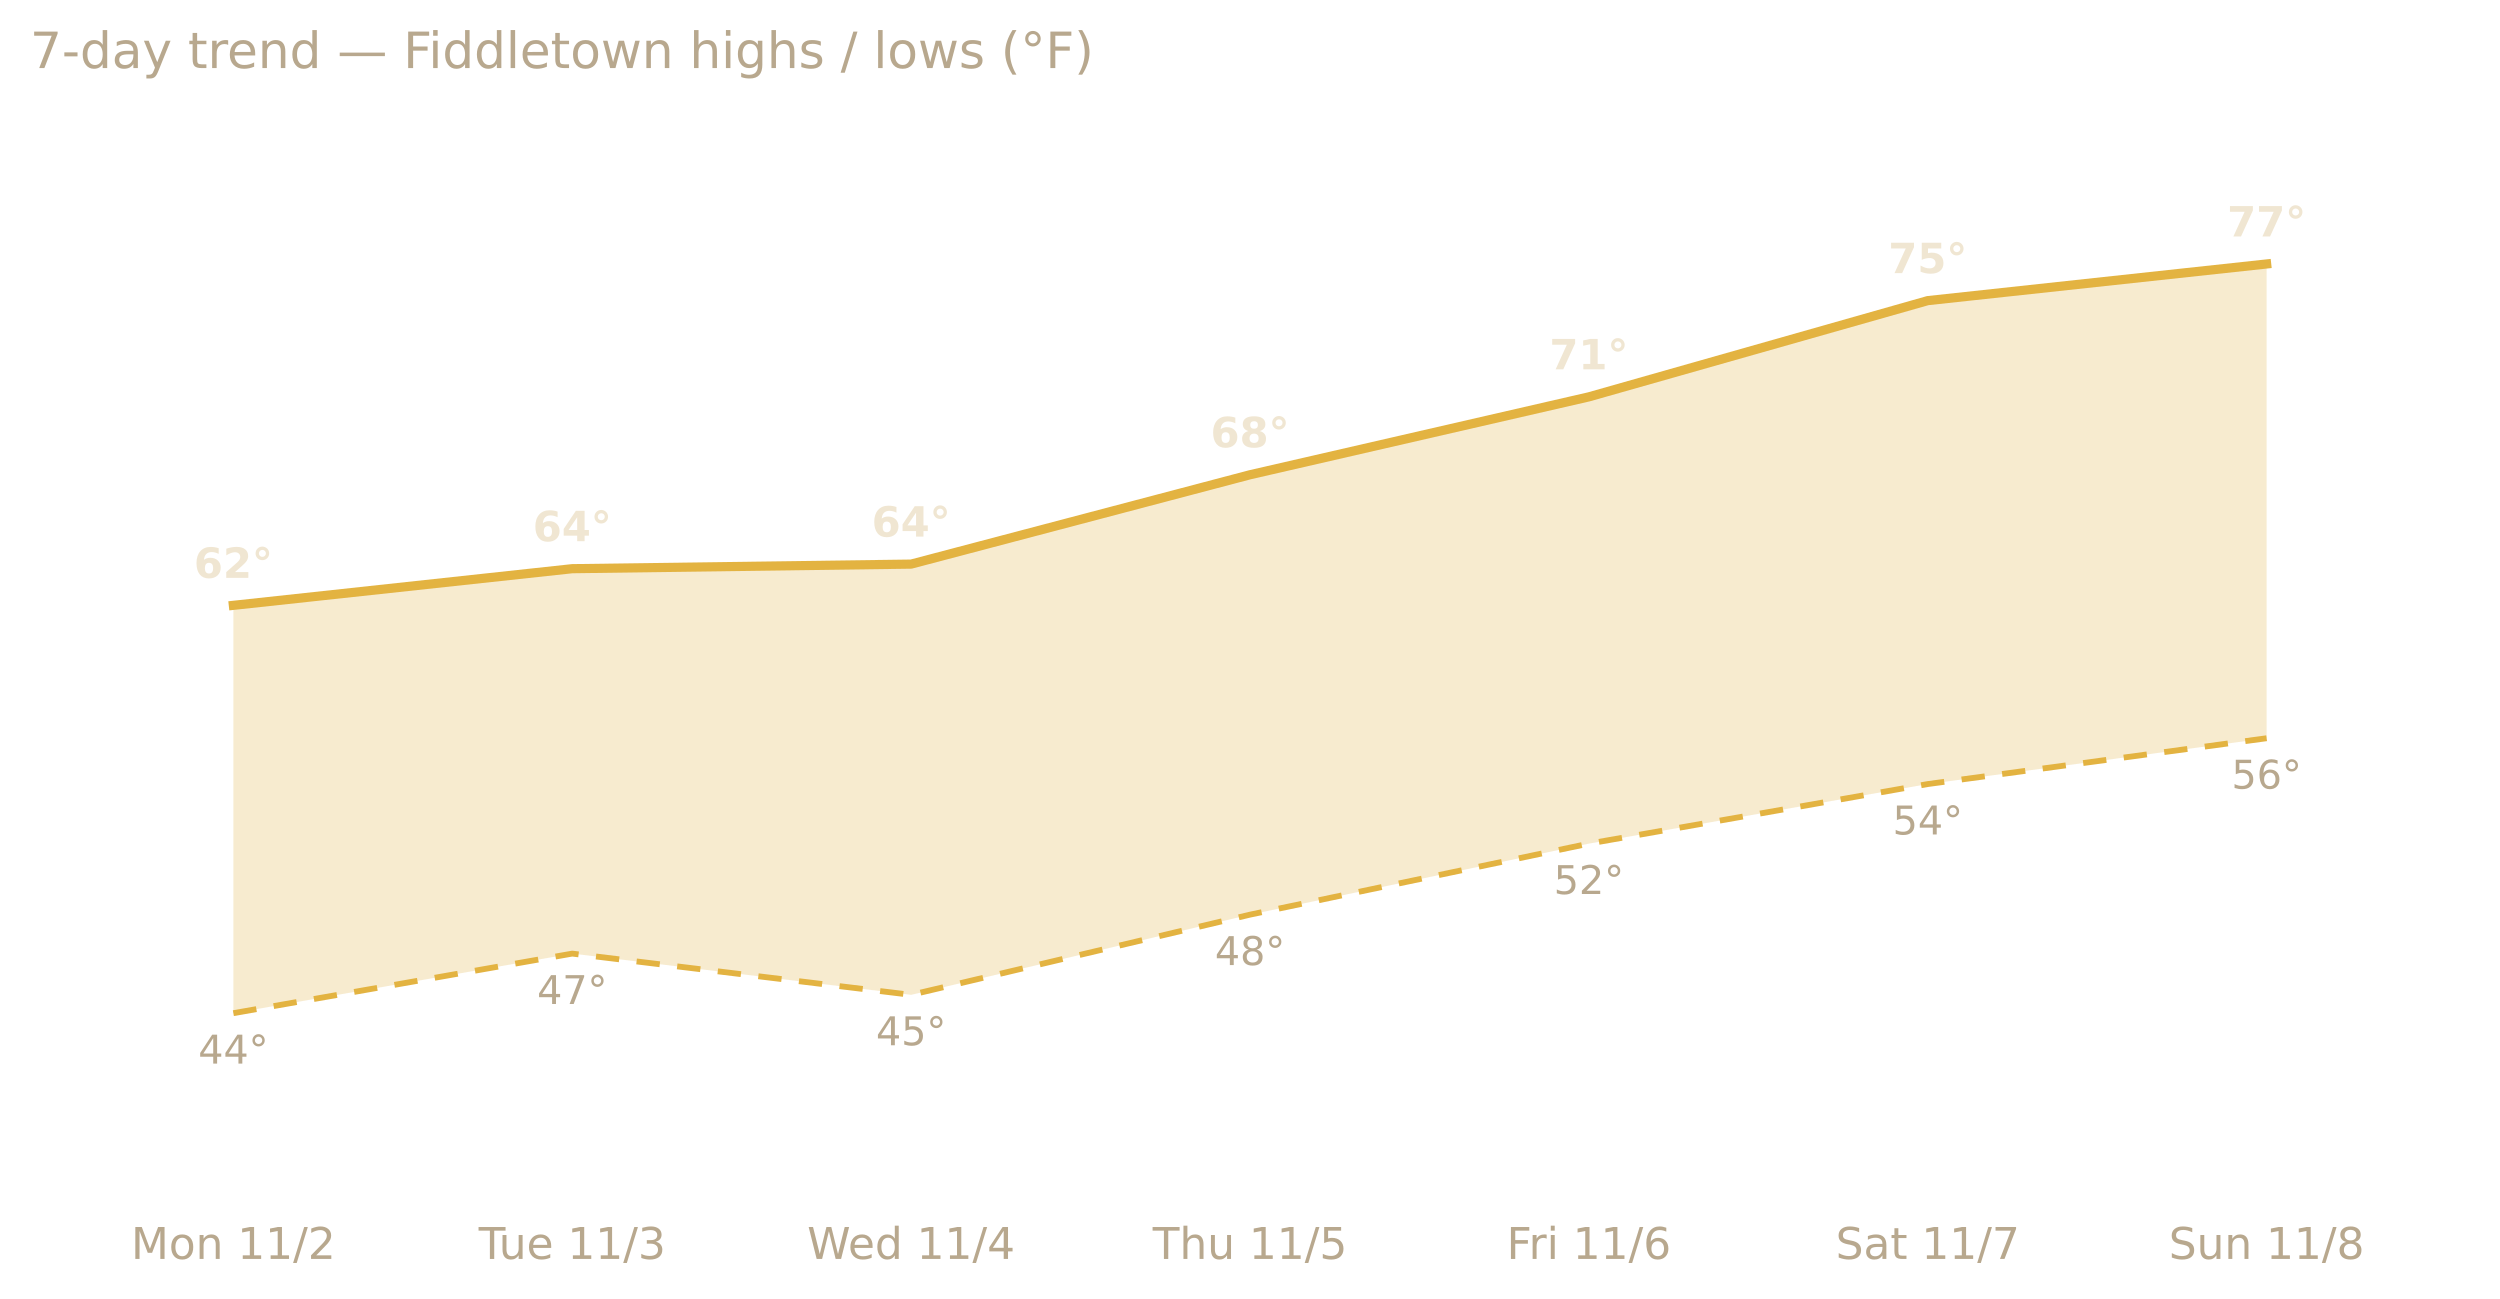
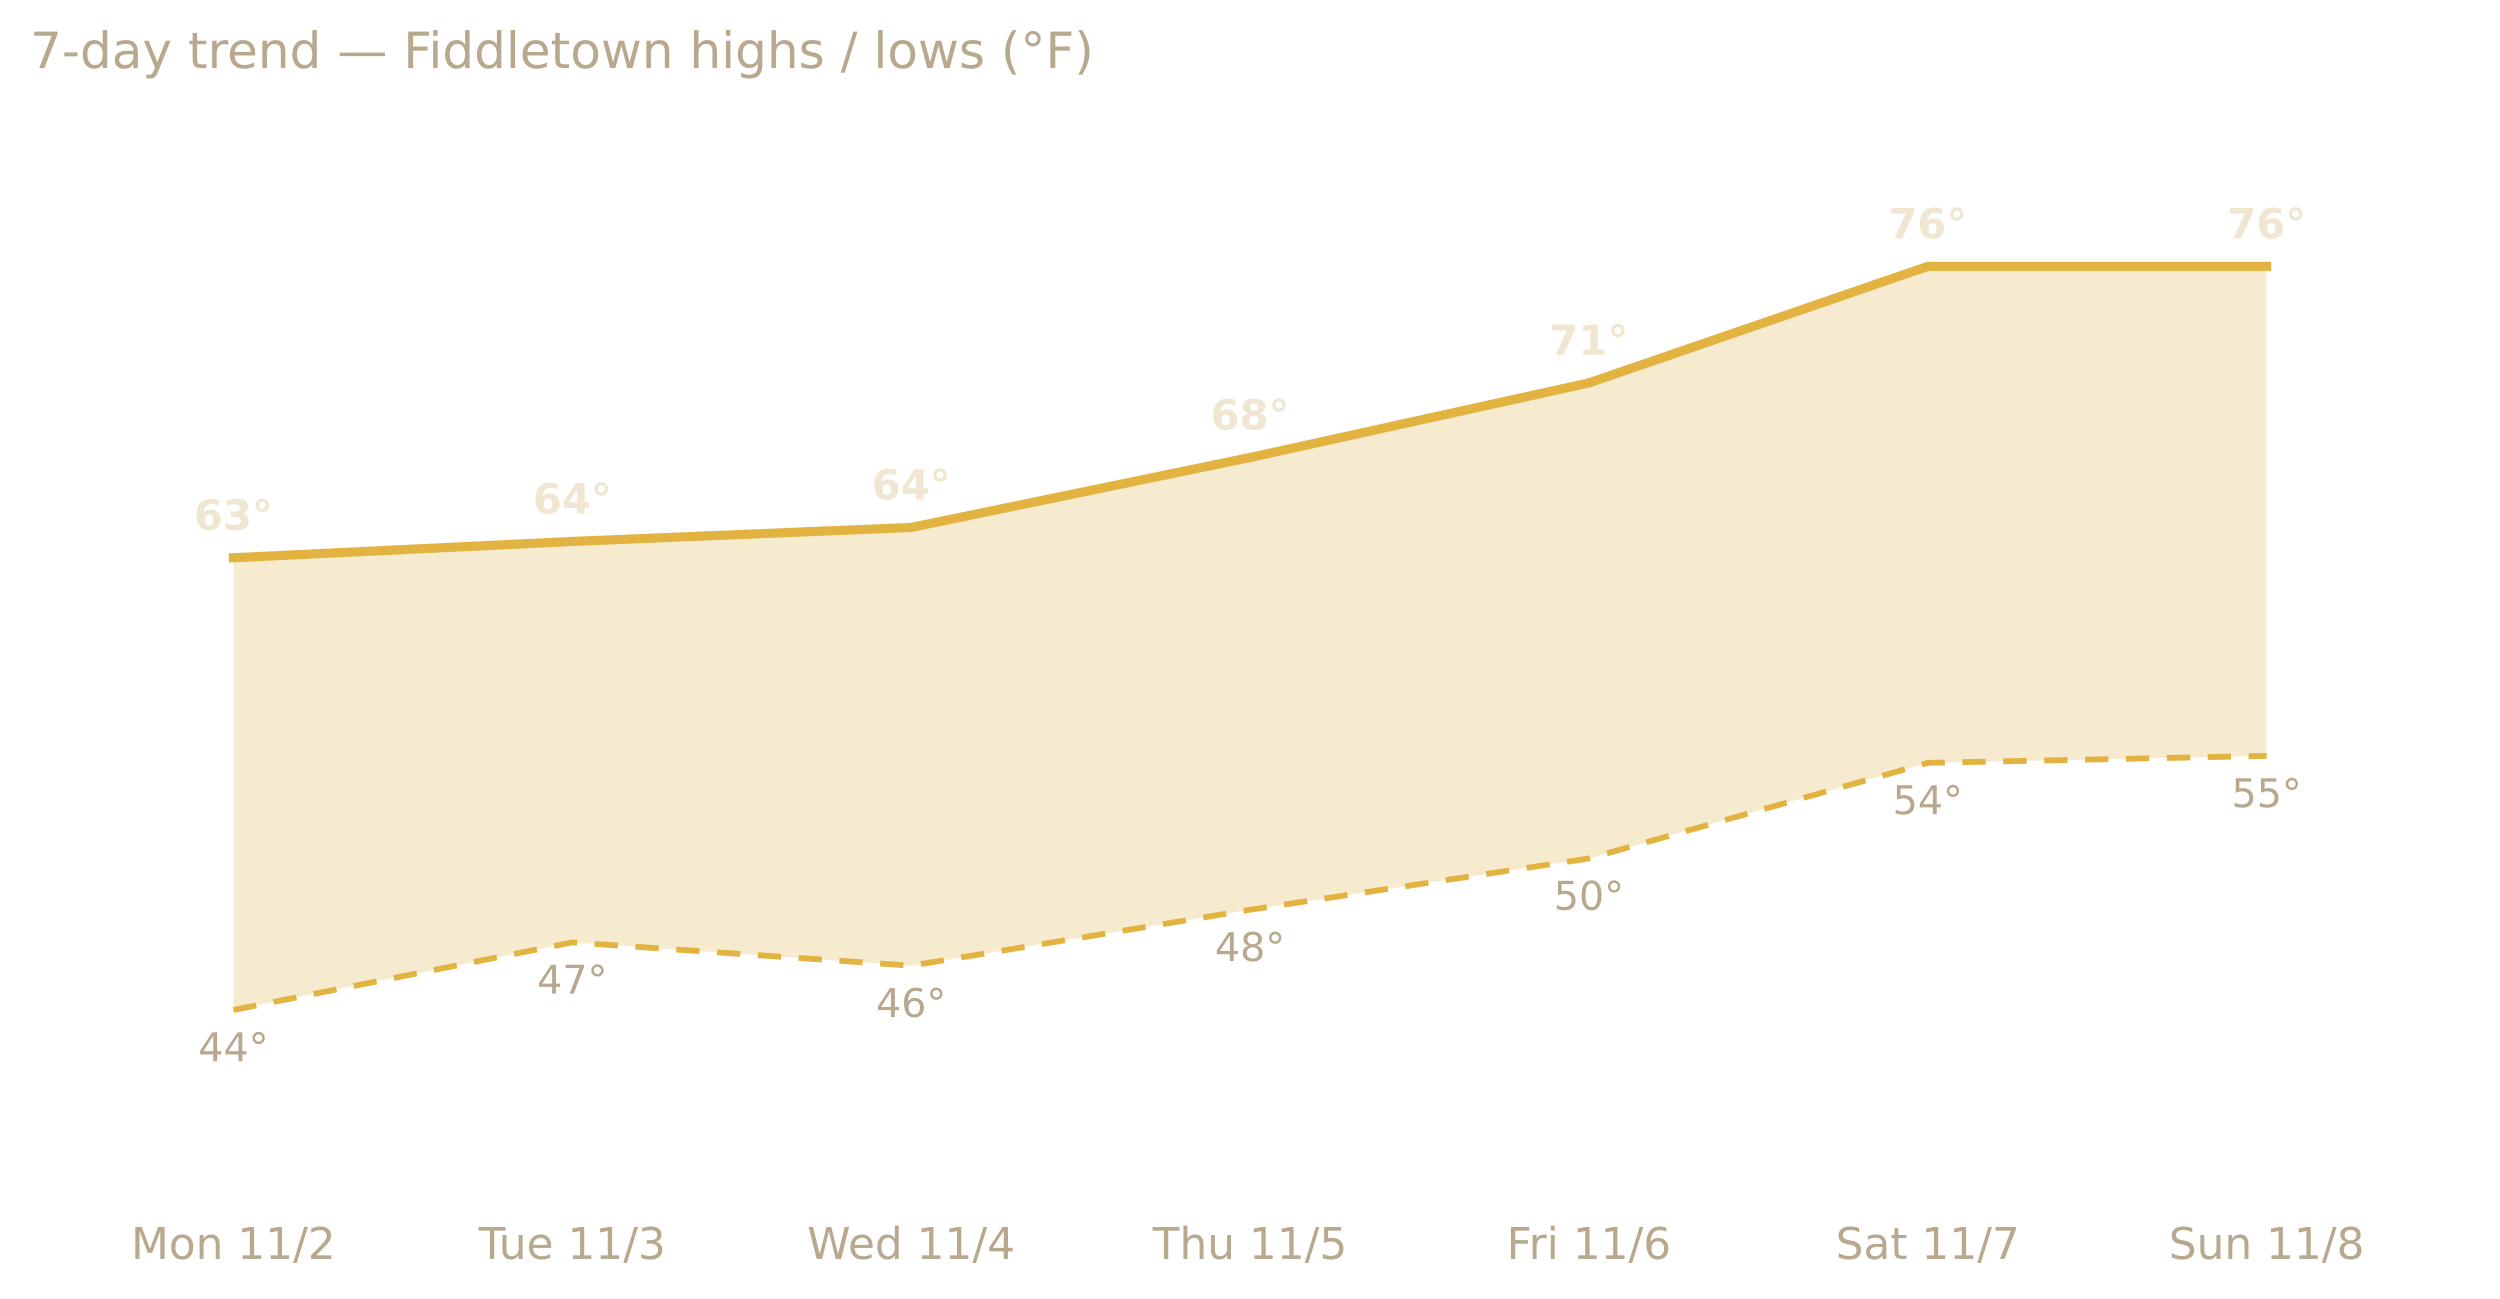
<svg xmlns="http://www.w3.org/2000/svg" xmlns:xlink="http://www.w3.org/1999/xlink" width="599.2pt" height="311.13pt" viewBox="0 0 599.2 311.13" version="1.1">
  <defs>
    <style type="text/css">*{stroke-linejoin: round; stroke-linecap: butt}</style>
  </defs>
  <g id="figure_1">
    <g id="patch_1">
      <path d="M 0 311.13  L 599.2 311.13  L 599.2 0  L 0 0  L 0 311.13  z " style="fill: none; opacity: 0" />
    </g>
    <g id="axes_1">
      <g id="patch_2">
        <path d="M 7.2 286.768  L 592 286.768  L 592 30.318  L 7.2 30.318  L 7.2 286.768  z " style="fill: none" />
      </g>
      <g id="matplotlib.axis_1">
        <g id="xtick_1">
          <g id="text_1">
            <g style="fill: #b8a88e" transform="translate(31.40599 301.7465) scale(0.105 -0.105)">
              <defs>
                <path id="DejaVuSans-4d" d="M 628 4666  L 1569 4666  L 2759 1491  L 3956 4666  L 4897 4666  L 4897 0  L 4281 0  L 4281 4097  L 3078 897  L 2444 897  L 1241 4097  L 1241 0  L 628 0  L 628 4666  z " transform="scale(0.015625)" />
                <path id="DejaVuSans-6f" d="M 1959 3097  Q 1497 3097 1228 2736  Q 959 2375 959 1747  Q 959 1119 1226 758  Q 1494 397 1959 397  Q 2419 397 2687 759  Q 2956 1122 2956 1747  Q 2956 2369 2687 2733  Q 2419 3097 1959 3097  z M 1959 3584  Q 2709 3584 3137 3096  Q 3566 2609 3566 1747  Q 3566 888 3137 398  Q 2709 -91 1959 -91  Q 1206 -91 779 398  Q 353 888 353 1747  Q 353 2609 779 3096  Q 1206 3584 1959 3584  z " transform="scale(0.015625)" />
                <path id="DejaVuSans-6e" d="M 3513 2113  L 3513 0  L 2938 0  L 2938 2094  Q 2938 2591 2744 2837  Q 2550 3084 2163 3084  Q 1697 3084 1428 2787  Q 1159 2491 1159 1978  L 1159 0  L 581 0  L 581 3500  L 1159 3500  L 1159 2956  Q 1366 3272 1645 3428  Q 1925 3584 2291 3584  Q 2894 3584 3203 3211  Q 3513 2838 3513 2113  z " transform="scale(0.015625)" />
                <path id="DejaVuSans-20" transform="scale(0.015625)" />
                <path id="DejaVuSans-31" d="M 794 531  L 1825 531  L 1825 4091  L 703 3866  L 703 4441  L 1819 4666  L 2450 4666  L 2450 531  L 3481 531  L 3481 0  L 794 0  L 794 531  z " transform="scale(0.015625)" />
                <path id="DejaVuSans-2f" d="M 1625 4666  L 2156 4666  L 531 -594  L 0 -594  L 1625 4666  z " transform="scale(0.015625)" />
                <path id="DejaVuSans-32" d="M 1228 531  L 3431 531  L 3431 0  L 469 0  L 469 531  Q 828 903 1448 1529  Q 2069 2156 2228 2338  Q 2531 2678 2651 2914  Q 2772 3150 2772 3378  Q 2772 3750 2511 3984  Q 2250 4219 1831 4219  Q 1534 4219 1204 4116  Q 875 4013 500 3803  L 500 4441  Q 881 4594 1212 4672  Q 1544 4750 1819 4750  Q 2544 4750 2975 4387  Q 3406 4025 3406 3419  Q 3406 3131 3298 2873  Q 3191 2616 2906 2266  Q 2828 2175 2409 1742  Q 1991 1309 1228 531  z " transform="scale(0.015625)" />
              </defs>
              <use xlink:href="#DejaVuSans-4d" />
              <use xlink:href="#DejaVuSans-6f" x="86.279" />
              <use xlink:href="#DejaVuSans-6e" x="147.461" />
              <use xlink:href="#DejaVuSans-20" x="210.84" />
              <use xlink:href="#DejaVuSans-31" x="242.627" />
              <use xlink:href="#DejaVuSans-31" x="306.25" />
              <use xlink:href="#DejaVuSans-2f" x="369.873" />
              <use xlink:href="#DejaVuSans-32" x="403.564" />
            </g>
          </g>
        </g>
        <g id="xtick_2">
          <g id="text_2">
            <g style="fill: #b8a88e" transform="translate(114.7274 301.7465) scale(0.105 -0.105)">
              <defs>
                <path id="DejaVuSans-54" d="M -19 4666  L 3928 4666  L 3928 4134  L 2272 4134  L 2272 0  L 1638 0  L 1638 4134  L -19 4134  L -19 4666  z " transform="scale(0.015625)" />
                <path id="DejaVuSans-75" d="M 544 1381  L 544 3500  L 1119 3500  L 1119 1403  Q 1119 906 1312 657  Q 1506 409 1894 409  Q 2359 409 2629 706  Q 2900 1003 2900 1516  L 2900 3500  L 3475 3500  L 3475 0  L 2900 0  L 2900 538  Q 2691 219 2414 64  Q 2138 -91 1772 -91  Q 1169 -91 856 284  Q 544 659 544 1381  z M 1991 3584  L 1991 3584  z " transform="scale(0.015625)" />
                <path id="DejaVuSans-65" d="M 3597 1894  L 3597 1613  L 953 1613  Q 991 1019 1311 708  Q 1631 397 2203 397  Q 2534 397 2845 478  Q 3156 559 3463 722  L 3463 178  Q 3153 47 2828 -22  Q 2503 -91 2169 -91  Q 1331 -91 842 396  Q 353 884 353 1716  Q 353 2575 817 3079  Q 1281 3584 2069 3584  Q 2775 3584 3186 3129  Q 3597 2675 3597 1894  z M 3022 2063  Q 3016 2534 2758 2815  Q 2500 3097 2075 3097  Q 1594 3097 1305 2825  Q 1016 2553 972 2059  L 3022 2063  z " transform="scale(0.015625)" />
                <path id="DejaVuSans-33" d="M 2597 2516  Q 3050 2419 3304 2112  Q 3559 1806 3559 1356  Q 3559 666 3084 287  Q 2609 -91 1734 -91  Q 1441 -91 1130 -33  Q 819 25 488 141  L 488 750  Q 750 597 1062 519  Q 1375 441 1716 441  Q 2309 441 2620 675  Q 2931 909 2931 1356  Q 2931 1769 2642 2001  Q 2353 2234 1838 2234  L 1294 2234  L 1294 2753  L 1863 2753  Q 2328 2753 2575 2939  Q 2822 3125 2822 3475  Q 2822 3834 2567 4026  Q 2313 4219 1838 4219  Q 1578 4219 1281 4162  Q 984 4106 628 3988  L 628 4550  Q 988 4650 1302 4700  Q 1616 4750 1894 4750  Q 2613 4750 3031 4423  Q 3450 4097 3450 3541  Q 3450 3153 3228 2886  Q 3006 2619 2597 2516  z " transform="scale(0.015625)" />
              </defs>
              <use xlink:href="#DejaVuSans-54" />
              <use xlink:href="#DejaVuSans-75" x="45.959" />
              <use xlink:href="#DejaVuSans-65" x="109.338" />
              <use xlink:href="#DejaVuSans-20" x="170.861" />
              <use xlink:href="#DejaVuSans-31" x="202.648" />
              <use xlink:href="#DejaVuSans-31" x="266.271" />
              <use xlink:href="#DejaVuSans-2f" x="329.895" />
              <use xlink:href="#DejaVuSans-33" x="363.586" />
            </g>
          </g>
        </g>
        <g id="xtick_3">
          <g id="text_3">
            <g style="fill: #b8a88e" transform="translate(193.4739 301.7465) scale(0.105 -0.105)">
              <defs>
                <path id="DejaVuSans-57" d="M 213 4666  L 850 4666  L 1831 722  L 2809 4666  L 3519 4666  L 4500 722  L 5478 4666  L 6119 4666  L 4947 0  L 4153 0  L 3169 4050  L 2175 0  L 1381 0  L 213 4666  z " transform="scale(0.015625)" />
                <path id="DejaVuSans-64" d="M 2906 2969  L 2906 4863  L 3481 4863  L 3481 0  L 2906 0  L 2906 525  Q 2725 213 2448 61  Q 2172 -91 1784 -91  Q 1150 -91 751 415  Q 353 922 353 1747  Q 353 2572 751 3078  Q 1150 3584 1784 3584  Q 2172 3584 2448 3432  Q 2725 3281 2906 2969  z M 947 1747  Q 947 1113 1208 752  Q 1469 391 1925 391  Q 2381 391 2643 752  Q 2906 1113 2906 1747  Q 2906 2381 2643 2742  Q 2381 3103 1925 3103  Q 1469 3103 1208 2742  Q 947 2381 947 1747  z " transform="scale(0.015625)" />
                <path id="DejaVuSans-34" d="M 2419 4116  L 825 1625  L 2419 1625  L 2419 4116  z M 2253 4666  L 3047 4666  L 3047 1625  L 3713 1625  L 3713 1100  L 3047 1100  L 3047 0  L 2419 0  L 2419 1100  L 313 1100  L 313 1709  L 2253 4666  z " transform="scale(0.015625)" />
              </defs>
              <use xlink:href="#DejaVuSans-57" />
              <use xlink:href="#DejaVuSans-65" x="93.002" />
              <use xlink:href="#DejaVuSans-64" x="154.525" />
              <use xlink:href="#DejaVuSans-20" x="218.002" />
              <use xlink:href="#DejaVuSans-31" x="249.789" />
              <use xlink:href="#DejaVuSans-31" x="313.412" />
              <use xlink:href="#DejaVuSans-2f" x="377.035" />
              <use xlink:href="#DejaVuSans-34" x="410.727" />
            </g>
          </g>
        </g>
        <g id="xtick_4">
          <g id="text_4">
            <g style="fill: #b8a88e" transform="translate(276.281 301.7465) scale(0.105 -0.105)">
              <defs>
                <path id="DejaVuSans-68" d="M 3513 2113  L 3513 0  L 2938 0  L 2938 2094  Q 2938 2591 2744 2837  Q 2550 3084 2163 3084  Q 1697 3084 1428 2787  Q 1159 2491 1159 1978  L 1159 0  L 581 0  L 581 4863  L 1159 4863  L 1159 2956  Q 1366 3272 1645 3428  Q 1925 3584 2291 3584  Q 2894 3584 3203 3211  Q 3513 2838 3513 2113  z " transform="scale(0.015625)" />
                <path id="DejaVuSans-35" d="M 691 4666  L 3169 4666  L 3169 4134  L 1269 4134  L 1269 2991  Q 1406 3038 1543 3061  Q 1681 3084 1819 3084  Q 2600 3084 3056 2656  Q 3513 2228 3513 1497  Q 3513 744 3044 326  Q 2575 -91 1722 -91  Q 1428 -91 1123 -41  Q 819 9 494 109  L 494 744  Q 775 591 1075 516  Q 1375 441 1709 441  Q 2250 441 2565 725  Q 2881 1009 2881 1497  Q 2881 1984 2565 2268  Q 2250 2553 1709 2553  Q 1456 2553 1204 2497  Q 953 2441 691 2322  L 691 4666  z " transform="scale(0.015625)" />
              </defs>
              <use xlink:href="#DejaVuSans-54" />
              <use xlink:href="#DejaVuSans-68" x="61.084" />
              <use xlink:href="#DejaVuSans-75" x="124.463" />
              <use xlink:href="#DejaVuSans-20" x="187.842" />
              <use xlink:href="#DejaVuSans-31" x="219.629" />
              <use xlink:href="#DejaVuSans-31" x="283.252" />
              <use xlink:href="#DejaVuSans-2f" x="346.875" />
              <use xlink:href="#DejaVuSans-35" x="380.566" />
            </g>
          </g>
        </g>
        <g id="xtick_5">
          <g id="text_5">
            <g style="fill: #b8a88e" transform="translate(361.1085 301.7465) scale(0.105 -0.105)">
              <defs>
                <path id="DejaVuSans-46" d="M 628 4666  L 3309 4666  L 3309 4134  L 1259 4134  L 1259 2759  L 3109 2759  L 3109 2228  L 1259 2228  L 1259 0  L 628 0  L 628 4666  z " transform="scale(0.015625)" />
                <path id="DejaVuSans-72" d="M 2631 2963  Q 2534 3019 2420 3045  Q 2306 3072 2169 3072  Q 1681 3072 1420 2755  Q 1159 2438 1159 1844  L 1159 0  L 581 0  L 581 3500  L 1159 3500  L 1159 2956  Q 1341 3275 1631 3429  Q 1922 3584 2338 3584  Q 2397 3584 2469 3576  Q 2541 3569 2628 3553  L 2631 2963  z " transform="scale(0.015625)" />
                <path id="DejaVuSans-69" d="M 603 3500  L 1178 3500  L 1178 0  L 603 0  L 603 3500  z M 603 4863  L 1178 4863  L 1178 4134  L 603 4134  L 603 4863  z " transform="scale(0.015625)" />
                <path id="DejaVuSans-36" d="M 2113 2584  Q 1688 2584 1439 2293  Q 1191 2003 1191 1497  Q 1191 994 1439 701  Q 1688 409 2113 409  Q 2538 409 2786 701  Q 3034 994 3034 1497  Q 3034 2003 2786 2293  Q 2538 2584 2113 2584  z M 3366 4563  L 3366 3988  Q 3128 4100 2886 4159  Q 2644 4219 2406 4219  Q 1781 4219 1451 3797  Q 1122 3375 1075 2522  Q 1259 2794 1537 2939  Q 1816 3084 2150 3084  Q 2853 3084 3261 2657  Q 3669 2231 3669 1497  Q 3669 778 3244 343  Q 2819 -91 2113 -91  Q 1303 -91 875 529  Q 447 1150 447 2328  Q 447 3434 972 4092  Q 1497 4750 2381 4750  Q 2619 4750 2861 4703  Q 3103 4656 3366 4563  z " transform="scale(0.015625)" />
              </defs>
              <use xlink:href="#DejaVuSans-46" />
              <use xlink:href="#DejaVuSans-72" x="50.27" />
              <use xlink:href="#DejaVuSans-69" x="91.383" />
              <use xlink:href="#DejaVuSans-20" x="119.166" />
              <use xlink:href="#DejaVuSans-31" x="150.953" />
              <use xlink:href="#DejaVuSans-31" x="214.576" />
              <use xlink:href="#DejaVuSans-2f" x="278.199" />
              <use xlink:href="#DejaVuSans-36" x="311.891" />
            </g>
          </g>
        </g>
        <g id="xtick_6">
          <g id="text_6">
            <g style="fill: #b8a88e" transform="translate(439.978 301.7465) scale(0.105 -0.105)">
              <defs>
                <path id="DejaVuSans-53" d="M 3425 4513  L 3425 3897  Q 3066 4069 2747 4153  Q 2428 4238 2131 4238  Q 1616 4238 1336 4038  Q 1056 3838 1056 3469  Q 1056 3159 1242 3001  Q 1428 2844 1947 2747  L 2328 2669  Q 3034 2534 3370 2195  Q 3706 1856 3706 1288  Q 3706 609 3251 259  Q 2797 -91 1919 -91  Q 1588 -91 1214 -16  Q 841 59 441 206  L 441 856  Q 825 641 1194 531  Q 1563 422 1919 422  Q 2459 422 2753 634  Q 3047 847 3047 1241  Q 3047 1584 2836 1778  Q 2625 1972 2144 2069  L 1759 2144  Q 1053 2284 737 2584  Q 422 2884 422 3419  Q 422 4038 858 4394  Q 1294 4750 2059 4750  Q 2388 4750 2728 4690  Q 3069 4631 3425 4513  z " transform="scale(0.015625)" />
                <path id="DejaVuSans-61" d="M 2194 1759  Q 1497 1759 1228 1600  Q 959 1441 959 1056  Q 959 750 1161 570  Q 1363 391 1709 391  Q 2188 391 2477 730  Q 2766 1069 2766 1631  L 2766 1759  L 2194 1759  z M 3341 1997  L 3341 0  L 2766 0  L 2766 531  Q 2569 213 2275 61  Q 1981 -91 1556 -91  Q 1019 -91 701 211  Q 384 513 384 1019  Q 384 1609 779 1909  Q 1175 2209 1959 2209  L 2766 2209  L 2766 2266  Q 2766 2663 2505 2880  Q 2244 3097 1772 3097  Q 1472 3097 1187 3025  Q 903 2953 641 2809  L 641 3341  Q 956 3463 1253 3523  Q 1550 3584 1831 3584  Q 2591 3584 2966 3190  Q 3341 2797 3341 1997  z " transform="scale(0.015625)" />
                <path id="DejaVuSans-74" d="M 1172 4494  L 1172 3500  L 2356 3500  L 2356 3053  L 1172 3053  L 1172 1153  Q 1172 725 1289 603  Q 1406 481 1766 481  L 2356 481  L 2356 0  L 1766 0  Q 1100 0 847 248  Q 594 497 594 1153  L 594 3053  L 172 3053  L 172 3500  L 594 3500  L 594 4494  L 1172 4494  z " transform="scale(0.015625)" />
                <path id="DejaVuSans-37" d="M 525 4666  L 3525 4666  L 3525 4397  L 1831 0  L 1172 0  L 2766 4134  L 525 4134  L 525 4666  z " transform="scale(0.015625)" />
              </defs>
              <use xlink:href="#DejaVuSans-53" />
              <use xlink:href="#DejaVuSans-61" x="63.477" />
              <use xlink:href="#DejaVuSans-74" x="124.756" />
              <use xlink:href="#DejaVuSans-20" x="163.965" />
              <use xlink:href="#DejaVuSans-31" x="195.752" />
              <use xlink:href="#DejaVuSans-31" x="259.375" />
              <use xlink:href="#DejaVuSans-2f" x="322.998" />
              <use xlink:href="#DejaVuSans-37" x="356.689" />
            </g>
          </g>
        </g>
        <g id="xtick_7">
          <g id="text_7">
            <g style="fill: #b8a88e" transform="translate(519.8213 301.7465) scale(0.105 -0.105)">
              <defs>
                <path id="DejaVuSans-38" d="M 2034 2216  Q 1584 2216 1326 1975  Q 1069 1734 1069 1313  Q 1069 891 1326 650  Q 1584 409 2034 409  Q 2484 409 2743 651  Q 3003 894 3003 1313  Q 3003 1734 2745 1975  Q 2488 2216 2034 2216  z M 1403 2484  Q 997 2584 770 2862  Q 544 3141 544 3541  Q 544 4100 942 4425  Q 1341 4750 2034 4750  Q 2731 4750 3128 4425  Q 3525 4100 3525 3541  Q 3525 3141 3298 2862  Q 3072 2584 2669 2484  Q 3125 2378 3379 2068  Q 3634 1759 3634 1313  Q 3634 634 3220 271  Q 2806 -91 2034 -91  Q 1263 -91 848 271  Q 434 634 434 1313  Q 434 1759 690 2068  Q 947 2378 1403 2484  z M 1172 3481  Q 1172 3119 1398 2916  Q 1625 2713 2034 2713  Q 2441 2713 2670 2916  Q 2900 3119 2900 3481  Q 2900 3844 2670 4047  Q 2441 4250 2034 4250  Q 1625 4250 1398 4047  Q 1172 3844 1172 3481  z " transform="scale(0.015625)" />
              </defs>
              <use xlink:href="#DejaVuSans-53" />
              <use xlink:href="#DejaVuSans-75" x="63.477" />
              <use xlink:href="#DejaVuSans-6e" x="126.855" />
              <use xlink:href="#DejaVuSans-20" x="190.234" />
              <use xlink:href="#DejaVuSans-31" x="222.021" />
              <use xlink:href="#DejaVuSans-31" x="285.645" />
              <use xlink:href="#DejaVuSans-2f" x="349.268" />
              <use xlink:href="#DejaVuSans-38" x="382.959" />
            </g>
          </g>
        </g>
      </g>
      <g id="matplotlib.axis_2" />
      <g id="PolyCollection_1">
-         <path d="M 55.933 145.089  L 55.933 242.837  L 137.156 228.559  L 218.378 238.444  L 299.6 219.223  L 380.822 202.2  L 462.044 187.922  L 543.267 176.939  L 543.267 63.267  L 543.267 63.267  L 462.044 72.053  L 380.822 95.117  L 299.6 113.788  L 218.378 135.205  L 137.156 136.303  L 55.933 145.089  z " clip-path="url(#pb6f15f976a)" style="fill: #e3b341; fill-opacity: 0.25" />
+         <path d="M 55.933 133.68  L 55.933 242.071  L 137.156 225.868  L 218.378 231.455  L 299.6 218.046  L 380.822 205.755  L 462.044 182.847  L 543.267 181.171  L 543.267 63.841  L 543.267 63.841  L 462.044 63.841  L 380.822 91.777  L 299.6 109.656  L 218.378 126.417  L 137.156 129.769  L 55.933 133.68  z " clip-path="url(#p5a66c4412f)" style="fill: #e3b341; fill-opacity: 0.25" />
      </g>
      <g id="line2d_1">
-         <path d="M 55.933 145.089  L 137.156 136.303  L 218.378 135.205  L 299.6 113.788  L 380.822 95.117  L 462.044 72.053  L 543.267 63.267  " clip-path="url(#pb6f15f976a)" style="fill: none; stroke: #e3b341; stroke-width: 2.2; stroke-linecap: square" />
+         <path d="M 55.933 133.68  L 137.156 129.769  L 218.378 126.417  L 299.6 109.656  L 380.822 91.777  L 462.044 63.841  L 543.267 63.841  " clip-path="url(#p5a66c4412f)" style="fill: none; stroke: #e3b341; stroke-width: 2.2; stroke-linecap: square" />
      </g>
      <g id="line2d_2">
-         <path d="M 55.933 242.837  L 137.156 228.559  L 218.378 238.444  L 299.6 219.223  L 380.822 202.2  L 462.044 187.922  L 543.267 176.939  " clip-path="url(#pb6f15f976a)" style="fill: none; stroke-dasharray: 5.6,4.2; stroke-dashoffset: 0; stroke: #e3b341; stroke-width: 1.4" />
+         <path d="M 55.933 242.071  L 137.156 225.868  L 218.378 231.455  L 299.6 218.046  L 380.822 205.755  L 462.044 182.847  L 543.267 181.171  " clip-path="url(#p5a66c4412f)" style="fill: none; stroke-dasharray: 5.6,4.2; stroke-dashoffset: 0; stroke: #e3b341; stroke-width: 1.4" />
      </g>
      <g id="text_8">
-         <g style="fill: #f0e6d2" transform="translate(46.47552 138.4994) scale(0.1 -0.1)">
+         <g style="fill: #f0e6d2" transform="translate(46.47552 126.9758) scale(0.1 -0.1)">
          <defs>
            <path id="DejaVuSans-Bold-36" d="M 2316 2303  Q 2000 2303 1842 2098  Q 1684 1894 1684 1484  Q 1684 1075 1842 870  Q 2000 666 2316 666  Q 2634 666 2792 870  Q 2950 1075 2950 1484  Q 2950 1894 2792 2098  Q 2634 2303 2316 2303  z M 3803 4544  L 3803 3681  Q 3506 3822 3243 3889  Q 2981 3956 2731 3956  Q 2194 3956 1894 3657  Q 1594 3359 1544 2772  Q 1750 2925 1990 3001  Q 2231 3078 2516 3078  Q 3231 3078 3670 2659  Q 4109 2241 4109 1563  Q 4109 813 3618 361  Q 3128 -91 2303 -91  Q 1394 -91 895 523  Q 397 1138 397 2266  Q 397 3422 980 4083  Q 1563 4744 2578 4744  Q 2900 4744 3203 4694  Q 3506 4644 3803 4544  z " transform="scale(0.015625)" />
-             <path id="DejaVuSans-Bold-32" d="M 1844 884  L 3897 884  L 3897 0  L 506 0  L 506 884  L 2209 2388  Q 2438 2594 2547 2791  Q 2656 2988 2656 3200  Q 2656 3528 2436 3728  Q 2216 3928 1850 3928  Q 1569 3928 1234 3808  Q 900 3688 519 3450  L 519 4475  Q 925 4609 1322 4679  Q 1719 4750 2100 4750  Q 2938 4750 3402 4381  Q 3866 4013 3866 3353  Q 3866 2972 3669 2642  Q 3472 2313 2841 1759  L 1844 884  z " transform="scale(0.015625)" />
+             <path id="DejaVuSans-Bold-33" d="M 2981 2516  Q 3453 2394 3698 2092  Q 3944 1791 3944 1325  Q 3944 631 3412 270  Q 2881 -91 1863 -91  Q 1503 -91 1142 -33  Q 781 25 428 141  L 428 1069  Q 766 900 1098 814  Q 1431 728 1753 728  Q 2231 728 2486 893  Q 2741 1059 2741 1369  Q 2741 1688 2480 1852  Q 2219 2016 1709 2016  L 1228 2016  L 1228 2791  L 1734 2791  Q 2188 2791 2409 2933  Q 2631 3075 2631 3366  Q 2631 3634 2415 3781  Q 2200 3928 1806 3928  Q 1516 3928 1219 3862  Q 922 3797 628 3669  L 628 4550  Q 984 4650 1334 4700  Q 1684 4750 2022 4750  Q 2931 4750 3382 4451  Q 3834 4153 3834 3553  Q 3834 3144 3618 2883  Q 3403 2622 2981 2516  z " transform="scale(0.015625)" />
            <path id="DejaVuSans-Bold-b0" d="M 1600 4288  Q 1375 4288 1219 4131  Q 1063 3975 1063 3750  Q 1063 3525 1217 3372  Q 1372 3219 1600 3219  Q 1825 3219 1981 3373  Q 2138 3528 2138 3750  Q 2138 3975 1980 4131  Q 1822 4288 1600 4288  z M 1600 4794  Q 1806 4794 1997 4714  Q 2188 4634 2338 4488  Q 2484 4338 2561 4150  Q 2638 3963 2638 3750  Q 2638 3541 2561 3352  Q 2484 3163 2344 3022  Q 2194 2872 2000 2792  Q 1806 2713 1594 2713  Q 1153 2713 854 3011  Q 556 3309 556 3750  Q 556 4191 857 4492  Q 1159 4794 1600 4794  z " transform="scale(0.015625)" />
          </defs>
          <use xlink:href="#DejaVuSans-Bold-36" />
-           <use xlink:href="#DejaVuSans-Bold-32" x="69.58" />
+           <use xlink:href="#DejaVuSans-Bold-33" x="69.58" />
          <use xlink:href="#DejaVuSans-Bold-b0" x="139.16" />
        </g>
      </g>
      <g id="text_9">
-         <g style="fill: #b8a88e" transform="translate(47.51396 254.9178) scale(0.095 -0.095)">
+         <g style="fill: #b8a88e" transform="translate(47.51396 254.3627) scale(0.095 -0.095)">
          <defs>
            <path id="DejaVuSans-b0" d="M 1600 4347  Q 1350 4347 1178 4173  Q 1006 4000 1006 3750  Q 1006 3503 1178 3333  Q 1350 3163 1600 3163  Q 1850 3163 2022 3333  Q 2194 3503 2194 3750  Q 2194 3997 2020 4172  Q 1847 4347 1600 4347  z M 1600 4750  Q 1800 4750 1984 4673  Q 2169 4597 2303 4453  Q 2447 4313 2519 4134  Q 2591 3956 2591 3750  Q 2591 3338 2302 3052  Q 2013 2766 1594 2766  Q 1172 2766 890 3047  Q 609 3328 609 3750  Q 609 4169 896 4459  Q 1184 4750 1600 4750  z " transform="scale(0.015625)" />
          </defs>
          <use xlink:href="#DejaVuSans-34" />
          <use xlink:href="#DejaVuSans-34" x="63.623" />
          <use xlink:href="#DejaVuSans-b0" x="127.246" />
        </g>
      </g>
      <g id="text_10">
-         <g style="fill: #f0e6d2" transform="translate(127.6977 129.7131) scale(0.1 -0.1)">
+         <g style="fill: #f0e6d2" transform="translate(127.6977 123.0647) scale(0.1 -0.1)">
          <defs>
            <path id="DejaVuSans-Bold-34" d="M 2356 3675  L 1038 1722  L 2356 1722  L 2356 3675  z M 2156 4666  L 3494 4666  L 3494 1722  L 4159 1722  L 4159 850  L 3494 850  L 3494 0  L 2356 0  L 2356 850  L 288 850  L 288 1881  L 2156 4666  z " transform="scale(0.015625)" />
          </defs>
          <use xlink:href="#DejaVuSans-Bold-36" />
          <use xlink:href="#DejaVuSans-Bold-34" x="69.58" />
          <use xlink:href="#DejaVuSans-Bold-b0" x="139.16" />
        </g>
      </g>
      <g id="text_11">
-         <g style="fill: #b8a88e" transform="translate(128.7362 240.6401) scale(0.095 -0.095)">
+         <g style="fill: #b8a88e" transform="translate(128.7362 238.16) scale(0.095 -0.095)">
          <use xlink:href="#DejaVuSans-34" />
          <use xlink:href="#DejaVuSans-37" x="63.623" />
          <use xlink:href="#DejaVuSans-b0" x="127.246" />
        </g>
      </g>
      <g id="text_12">
-         <g style="fill: #f0e6d2" transform="translate(208.92 128.6148) scale(0.1 -0.1)">
+         <g style="fill: #f0e6d2" transform="translate(208.92 119.7125) scale(0.1 -0.1)">
          <use xlink:href="#DejaVuSans-Bold-36" />
          <use xlink:href="#DejaVuSans-Bold-34" x="69.58" />
          <use xlink:href="#DejaVuSans-Bold-b0" x="139.16" />
        </g>
      </g>
      <g id="text_13">
-         <g style="fill: #b8a88e" transform="translate(209.9584 250.5247) scale(0.095 -0.095)">
+         <g style="fill: #b8a88e" transform="translate(209.9584 243.7471) scale(0.095 -0.095)">
          <use xlink:href="#DejaVuSans-34" />
-           <use xlink:href="#DejaVuSans-35" x="63.623" />
+           <use xlink:href="#DejaVuSans-36" x="63.623" />
          <use xlink:href="#DejaVuSans-b0" x="127.246" />
        </g>
      </g>
      <g id="text_14">
-         <g style="fill: #f0e6d2" transform="translate(290.1422 107.1982) scale(0.1 -0.1)">
+         <g style="fill: #f0e6d2" transform="translate(290.1422 102.951) scale(0.1 -0.1)">
          <defs>
            <path id="DejaVuSans-Bold-38" d="M 2228 2088  Q 1891 2088 1709 1903  Q 1528 1719 1528 1375  Q 1528 1031 1709 848  Q 1891 666 2228 666  Q 2563 666 2741 848  Q 2919 1031 2919 1375  Q 2919 1722 2741 1905  Q 2563 2088 2228 2088  z M 1350 2484  Q 925 2613 709 2878  Q 494 3144 494 3541  Q 494 4131 934 4440  Q 1375 4750 2228 4750  Q 3075 4750 3515 4442  Q 3956 4134 3956 3541  Q 3956 3144 3739 2878  Q 3522 2613 3097 2484  Q 3572 2353 3814 2058  Q 4056 1763 4056 1313  Q 4056 619 3595 264  Q 3134 -91 2228 -91  Q 1319 -91 855 264  Q 391 619 391 1313  Q 391 1763 633 2058  Q 875 2353 1350 2484  z M 1631 3419  Q 1631 3141 1786 2991  Q 1941 2841 2228 2841  Q 2509 2841 2662 2991  Q 2816 3141 2816 3419  Q 2816 3697 2662 3845  Q 2509 3994 2228 3994  Q 1941 3994 1786 3844  Q 1631 3694 1631 3419  z " transform="scale(0.015625)" />
          </defs>
          <use xlink:href="#DejaVuSans-Bold-36" />
          <use xlink:href="#DejaVuSans-Bold-38" x="69.58" />
          <use xlink:href="#DejaVuSans-Bold-b0" x="139.16" />
        </g>
      </g>
      <g id="text_15">
-         <g style="fill: #b8a88e" transform="translate(291.1806 231.3046) scale(0.095 -0.095)">
+         <g style="fill: #b8a88e" transform="translate(291.1806 230.338) scale(0.095 -0.095)">
          <use xlink:href="#DejaVuSans-34" />
          <use xlink:href="#DejaVuSans-38" x="63.623" />
          <use xlink:href="#DejaVuSans-b0" x="127.246" />
        </g>
      </g>
      <g id="text_16">
-         <g style="fill: #f0e6d2" transform="translate(371.3644 88.52733) scale(0.1 -0.1)">
+         <g style="fill: #f0e6d2" transform="translate(371.3644 85.07216) scale(0.1 -0.1)">
          <defs>
            <path id="DejaVuSans-Bold-37" d="M 428 4666  L 3944 4666  L 3944 3988  L 2125 0  L 953 0  L 2675 3781  L 428 3781  L 428 4666  z " transform="scale(0.015625)" />
            <path id="DejaVuSans-Bold-31" d="M 750 831  L 1813 831  L 1813 3847  L 722 3622  L 722 4441  L 1806 4666  L 2950 4666  L 2950 831  L 4013 831  L 4013 0  L 750 0  L 750 831  z " transform="scale(0.015625)" />
          </defs>
          <use xlink:href="#DejaVuSans-Bold-37" />
          <use xlink:href="#DejaVuSans-Bold-31" x="69.58" />
          <use xlink:href="#DejaVuSans-Bold-b0" x="139.16" />
        </g>
      </g>
      <g id="text_17">
-         <g style="fill: #b8a88e" transform="translate(372.4028 214.2812) scale(0.095 -0.095)">
+         <g style="fill: #b8a88e" transform="translate(372.4028 218.0462) scale(0.095 -0.095)">
+           <defs>
+             <path id="DejaVuSans-30" d="M 2034 4250  Q 1547 4250 1301 3770  Q 1056 3291 1056 2328  Q 1056 1369 1301 889  Q 1547 409 2034 409  Q 2525 409 2770 889  Q 3016 1369 3016 2328  Q 3016 3291 2770 3770  Q 2525 4250 2034 4250  z M 2034 4750  Q 2819 4750 3233 4129  Q 3647 3509 3647 2328  Q 3647 1150 3233 529  Q 2819 -91 2034 -91  Q 1250 -91 836 529  Q 422 1150 422 2328  Q 422 3509 836 4129  Q 1250 4750 2034 4750  z " transform="scale(0.015625)" />
+           </defs>
          <use xlink:href="#DejaVuSans-35" />
-           <use xlink:href="#DejaVuSans-32" x="63.623" />
+           <use xlink:href="#DejaVuSans-30" x="63.623" />
          <use xlink:href="#DejaVuSans-b0" x="127.246" />
        </g>
      </g>
      <g id="text_18">
-         <g style="fill: #f0e6d2" transform="translate(452.5866 65.46331) scale(0.1 -0.1)">
-           <defs>
-             <path id="DejaVuSans-Bold-35" d="M 678 4666  L 3669 4666  L 3669 3781  L 1638 3781  L 1638 3059  Q 1775 3097 1914 3117  Q 2053 3138 2203 3138  Q 3056 3138 3531 2711  Q 4006 2284 4006 1522  Q 4006 766 3489 337  Q 2972 -91 2053 -91  Q 1656 -91 1267 -14  Q 878 63 494 219  L 494 1166  Q 875 947 1217 837  Q 1559 728 1863 728  Q 2300 728 2551 942  Q 2803 1156 2803 1522  Q 2803 1891 2551 2103  Q 2300 2316 1863 2316  Q 1603 2316 1309 2248  Q 1016 2181 678 2041  L 678 4666  z " transform="scale(0.015625)" />
-           </defs>
+         <g style="fill: #f0e6d2" transform="translate(452.5866 57.13643) scale(0.1 -0.1)">
          <use xlink:href="#DejaVuSans-Bold-37" />
-           <use xlink:href="#DejaVuSans-Bold-35" x="69.58" />
+           <use xlink:href="#DejaVuSans-Bold-36" x="69.58" />
          <use xlink:href="#DejaVuSans-Bold-b0" x="139.16" />
        </g>
      </g>
      <g id="text_19">
-         <g style="fill: #b8a88e" transform="translate(453.6251 200.0035) scale(0.095 -0.095)">
+         <g style="fill: #b8a88e" transform="translate(453.6251 195.1389) scale(0.095 -0.095)">
          <use xlink:href="#DejaVuSans-35" />
          <use xlink:href="#DejaVuSans-34" x="63.623" />
          <use xlink:href="#DejaVuSans-b0" x="127.246" />
        </g>
      </g>
      <g id="text_20">
-         <g style="fill: #f0e6d2" transform="translate(533.8089 56.67701) scale(0.1 -0.1)">
+         <g style="fill: #f0e6d2" transform="translate(533.8089 57.13643) scale(0.1 -0.1)">
          <use xlink:href="#DejaVuSans-Bold-37" />
-           <use xlink:href="#DejaVuSans-Bold-37" x="69.58" />
+           <use xlink:href="#DejaVuSans-Bold-36" x="69.58" />
          <use xlink:href="#DejaVuSans-Bold-b0" x="139.16" />
        </g>
      </g>
      <g id="text_21">
-         <g style="fill: #b8a88e" transform="translate(534.8473 189.0206) scale(0.095 -0.095)">
+         <g style="fill: #b8a88e" transform="translate(534.8473 193.4628) scale(0.095 -0.095)">
          <use xlink:href="#DejaVuSans-35" />
-           <use xlink:href="#DejaVuSans-36" x="63.623" />
+           <use xlink:href="#DejaVuSans-35" x="63.623" />
          <use xlink:href="#DejaVuSans-b0" x="127.246" />
        </g>
      </g>
      <g id="text_22">
        <g style="fill: #b8a88e" transform="translate(7.2 16.31812) scale(0.12 -0.12)">
          <defs>
            <path id="DejaVuSans-2d" d="M 313 2009  L 1997 2009  L 1997 1497  L 313 1497  L 313 2009  z " transform="scale(0.015625)" />
            <path id="DejaVuSans-79" d="M 2059 -325  Q 1816 -950 1584 -1140  Q 1353 -1331 966 -1331  L 506 -1331  L 506 -850  L 844 -850  Q 1081 -850 1212 -737  Q 1344 -625 1503 -206  L 1606 56  L 191 3500  L 800 3500  L 1894 763  L 2988 3500  L 3597 3500  L 2059 -325  z " transform="scale(0.015625)" />
            <path id="DejaVuSans-2014" d="M 313 1978  L 6088 1978  L 6088 1528  L 313 1528  L 313 1978  z " transform="scale(0.015625)" />
            <path id="DejaVuSans-6c" d="M 603 4863  L 1178 4863  L 1178 0  L 603 0  L 603 4863  z " transform="scale(0.015625)" />
            <path id="DejaVuSans-77" d="M 269 3500  L 844 3500  L 1563 769  L 2278 3500  L 2956 3500  L 3675 769  L 4391 3500  L 4966 3500  L 4050 0  L 3372 0  L 2619 2869  L 1863 0  L 1184 0  L 269 3500  z " transform="scale(0.015625)" />
            <path id="DejaVuSans-67" d="M 2906 1791  Q 2906 2416 2648 2759  Q 2391 3103 1925 3103  Q 1463 3103 1205 2759  Q 947 2416 947 1791  Q 947 1169 1205 825  Q 1463 481 1925 481  Q 2391 481 2648 825  Q 2906 1169 2906 1791  z M 3481 434  Q 3481 -459 3084 -895  Q 2688 -1331 1869 -1331  Q 1566 -1331 1297 -1286  Q 1028 -1241 775 -1147  L 775 -588  Q 1028 -725 1275 -790  Q 1522 -856 1778 -856  Q 2344 -856 2625 -561  Q 2906 -266 2906 331  L 2906 616  Q 2728 306 2450 153  Q 2172 0 1784 0  Q 1141 0 747 490  Q 353 981 353 1791  Q 353 2603 747 3093  Q 1141 3584 1784 3584  Q 2172 3584 2450 3431  Q 2728 3278 2906 2969  L 2906 3500  L 3481 3500  L 3481 434  z " transform="scale(0.015625)" />
            <path id="DejaVuSans-73" d="M 2834 3397  L 2834 2853  Q 2591 2978 2328 3040  Q 2066 3103 1784 3103  Q 1356 3103 1142 2972  Q 928 2841 928 2578  Q 928 2378 1081 2264  Q 1234 2150 1697 2047  L 1894 2003  Q 2506 1872 2764 1633  Q 3022 1394 3022 966  Q 3022 478 2636 193  Q 2250 -91 1575 -91  Q 1294 -91 989 -36  Q 684 19 347 128  L 347 722  Q 666 556 975 473  Q 1284 391 1588 391  Q 1994 391 2212 530  Q 2431 669 2431 922  Q 2431 1156 2273 1281  Q 2116 1406 1581 1522  L 1381 1569  Q 847 1681 609 1914  Q 372 2147 372 2553  Q 372 3047 722 3315  Q 1072 3584 1716 3584  Q 2034 3584 2315 3537  Q 2597 3491 2834 3397  z " transform="scale(0.015625)" />
            <path id="DejaVuSans-28" d="M 1984 4856  Q 1566 4138 1362 3434  Q 1159 2731 1159 2009  Q 1159 1288 1364 580  Q 1569 -128 1984 -844  L 1484 -844  Q 1016 -109 783 600  Q 550 1309 550 2009  Q 550 2706 781 3412  Q 1013 4119 1484 4856  L 1984 4856  z " transform="scale(0.015625)" />
            <path id="DejaVuSans-29" d="M 513 4856  L 1013 4856  Q 1481 4119 1714 3412  Q 1947 2706 1947 2009  Q 1947 1309 1714 600  Q 1481 -109 1013 -844  L 513 -844  Q 928 -128 1133 580  Q 1338 1288 1338 2009  Q 1338 2731 1133 3434  Q 928 4138 513 4856  z " transform="scale(0.015625)" />
          </defs>
          <use xlink:href="#DejaVuSans-37" />
          <use xlink:href="#DejaVuSans-2d" x="63.623" />
          <use xlink:href="#DejaVuSans-64" x="99.707" />
          <use xlink:href="#DejaVuSans-61" x="163.184" />
          <use xlink:href="#DejaVuSans-79" x="224.463" />
          <use xlink:href="#DejaVuSans-20" x="283.643" />
          <use xlink:href="#DejaVuSans-74" x="315.43" />
          <use xlink:href="#DejaVuSans-72" x="354.639" />
          <use xlink:href="#DejaVuSans-65" x="393.502" />
          <use xlink:href="#DejaVuSans-6e" x="455.025" />
          <use xlink:href="#DejaVuSans-64" x="518.404" />
          <use xlink:href="#DejaVuSans-20" x="581.881" />
          <use xlink:href="#DejaVuSans-2014" x="613.668" />
          <use xlink:href="#DejaVuSans-20" x="713.668" />
          <use xlink:href="#DejaVuSans-46" x="745.455" />
          <use xlink:href="#DejaVuSans-69" x="795.725" />
          <use xlink:href="#DejaVuSans-64" x="823.508" />
          <use xlink:href="#DejaVuSans-64" x="886.984" />
          <use xlink:href="#DejaVuSans-6c" x="950.461" />
          <use xlink:href="#DejaVuSans-65" x="978.244" />
          <use xlink:href="#DejaVuSans-74" x="1039.768" />
          <use xlink:href="#DejaVuSans-6f" x="1078.977" />
          <use xlink:href="#DejaVuSans-77" x="1140.158" />
          <use xlink:href="#DejaVuSans-6e" x="1221.945" />
          <use xlink:href="#DejaVuSans-20" x="1285.324" />
          <use xlink:href="#DejaVuSans-68" x="1317.111" />
          <use xlink:href="#DejaVuSans-69" x="1380.49" />
          <use xlink:href="#DejaVuSans-67" x="1408.273" />
          <use xlink:href="#DejaVuSans-68" x="1471.75" />
          <use xlink:href="#DejaVuSans-73" x="1535.129" />
          <use xlink:href="#DejaVuSans-20" x="1587.229" />
          <use xlink:href="#DejaVuSans-2f" x="1619.016" />
          <use xlink:href="#DejaVuSans-20" x="1652.707" />
          <use xlink:href="#DejaVuSans-6c" x="1684.494" />
          <use xlink:href="#DejaVuSans-6f" x="1712.277" />
          <use xlink:href="#DejaVuSans-77" x="1773.459" />
          <use xlink:href="#DejaVuSans-73" x="1855.246" />
          <use xlink:href="#DejaVuSans-20" x="1907.346" />
          <use xlink:href="#DejaVuSans-28" x="1939.133" />
          <use xlink:href="#DejaVuSans-b0" x="1978.146" />
          <use xlink:href="#DejaVuSans-46" x="2028.146" />
          <use xlink:href="#DejaVuSans-29" x="2085.666" />
        </g>
      </g>
    </g>
  </g>
  <defs>
-     <clipPath id="pb6f15f976a">
+     <clipPath id="p5a66c4412f">
      <rect x="7.2" y="30.318" width="584.8" height="256.45" />
    </clipPath>
  </defs>
</svg>
